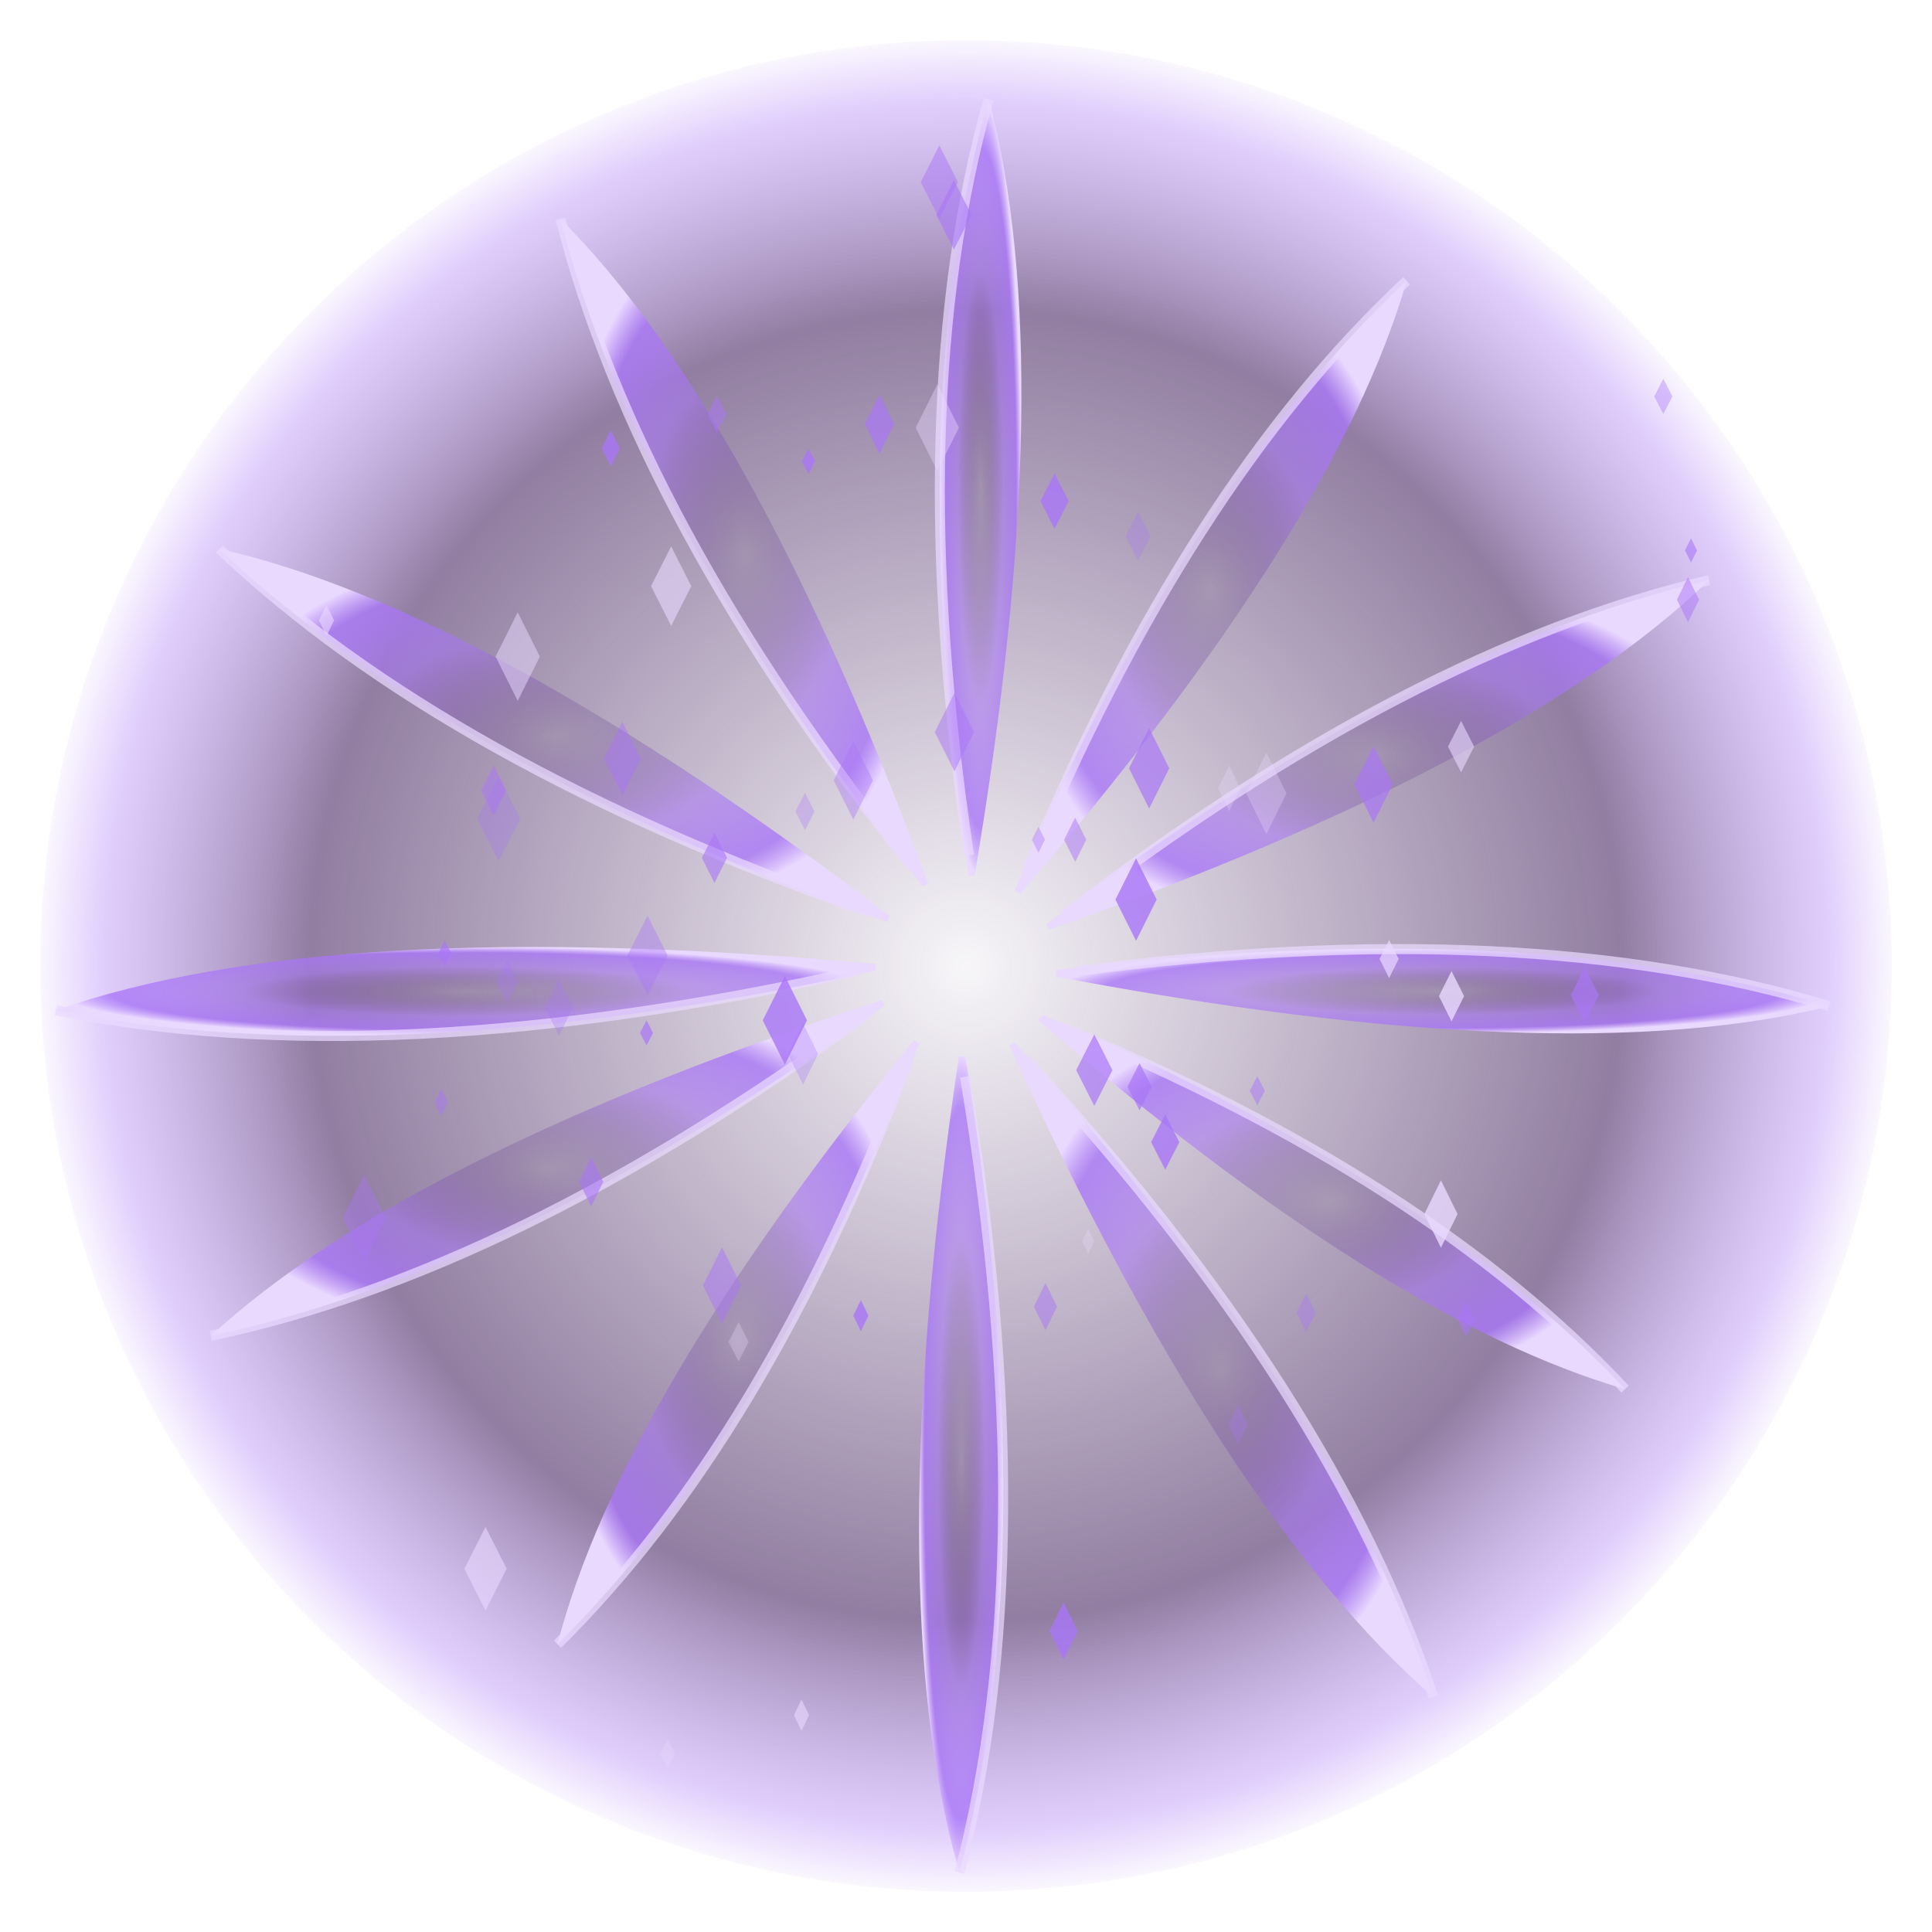
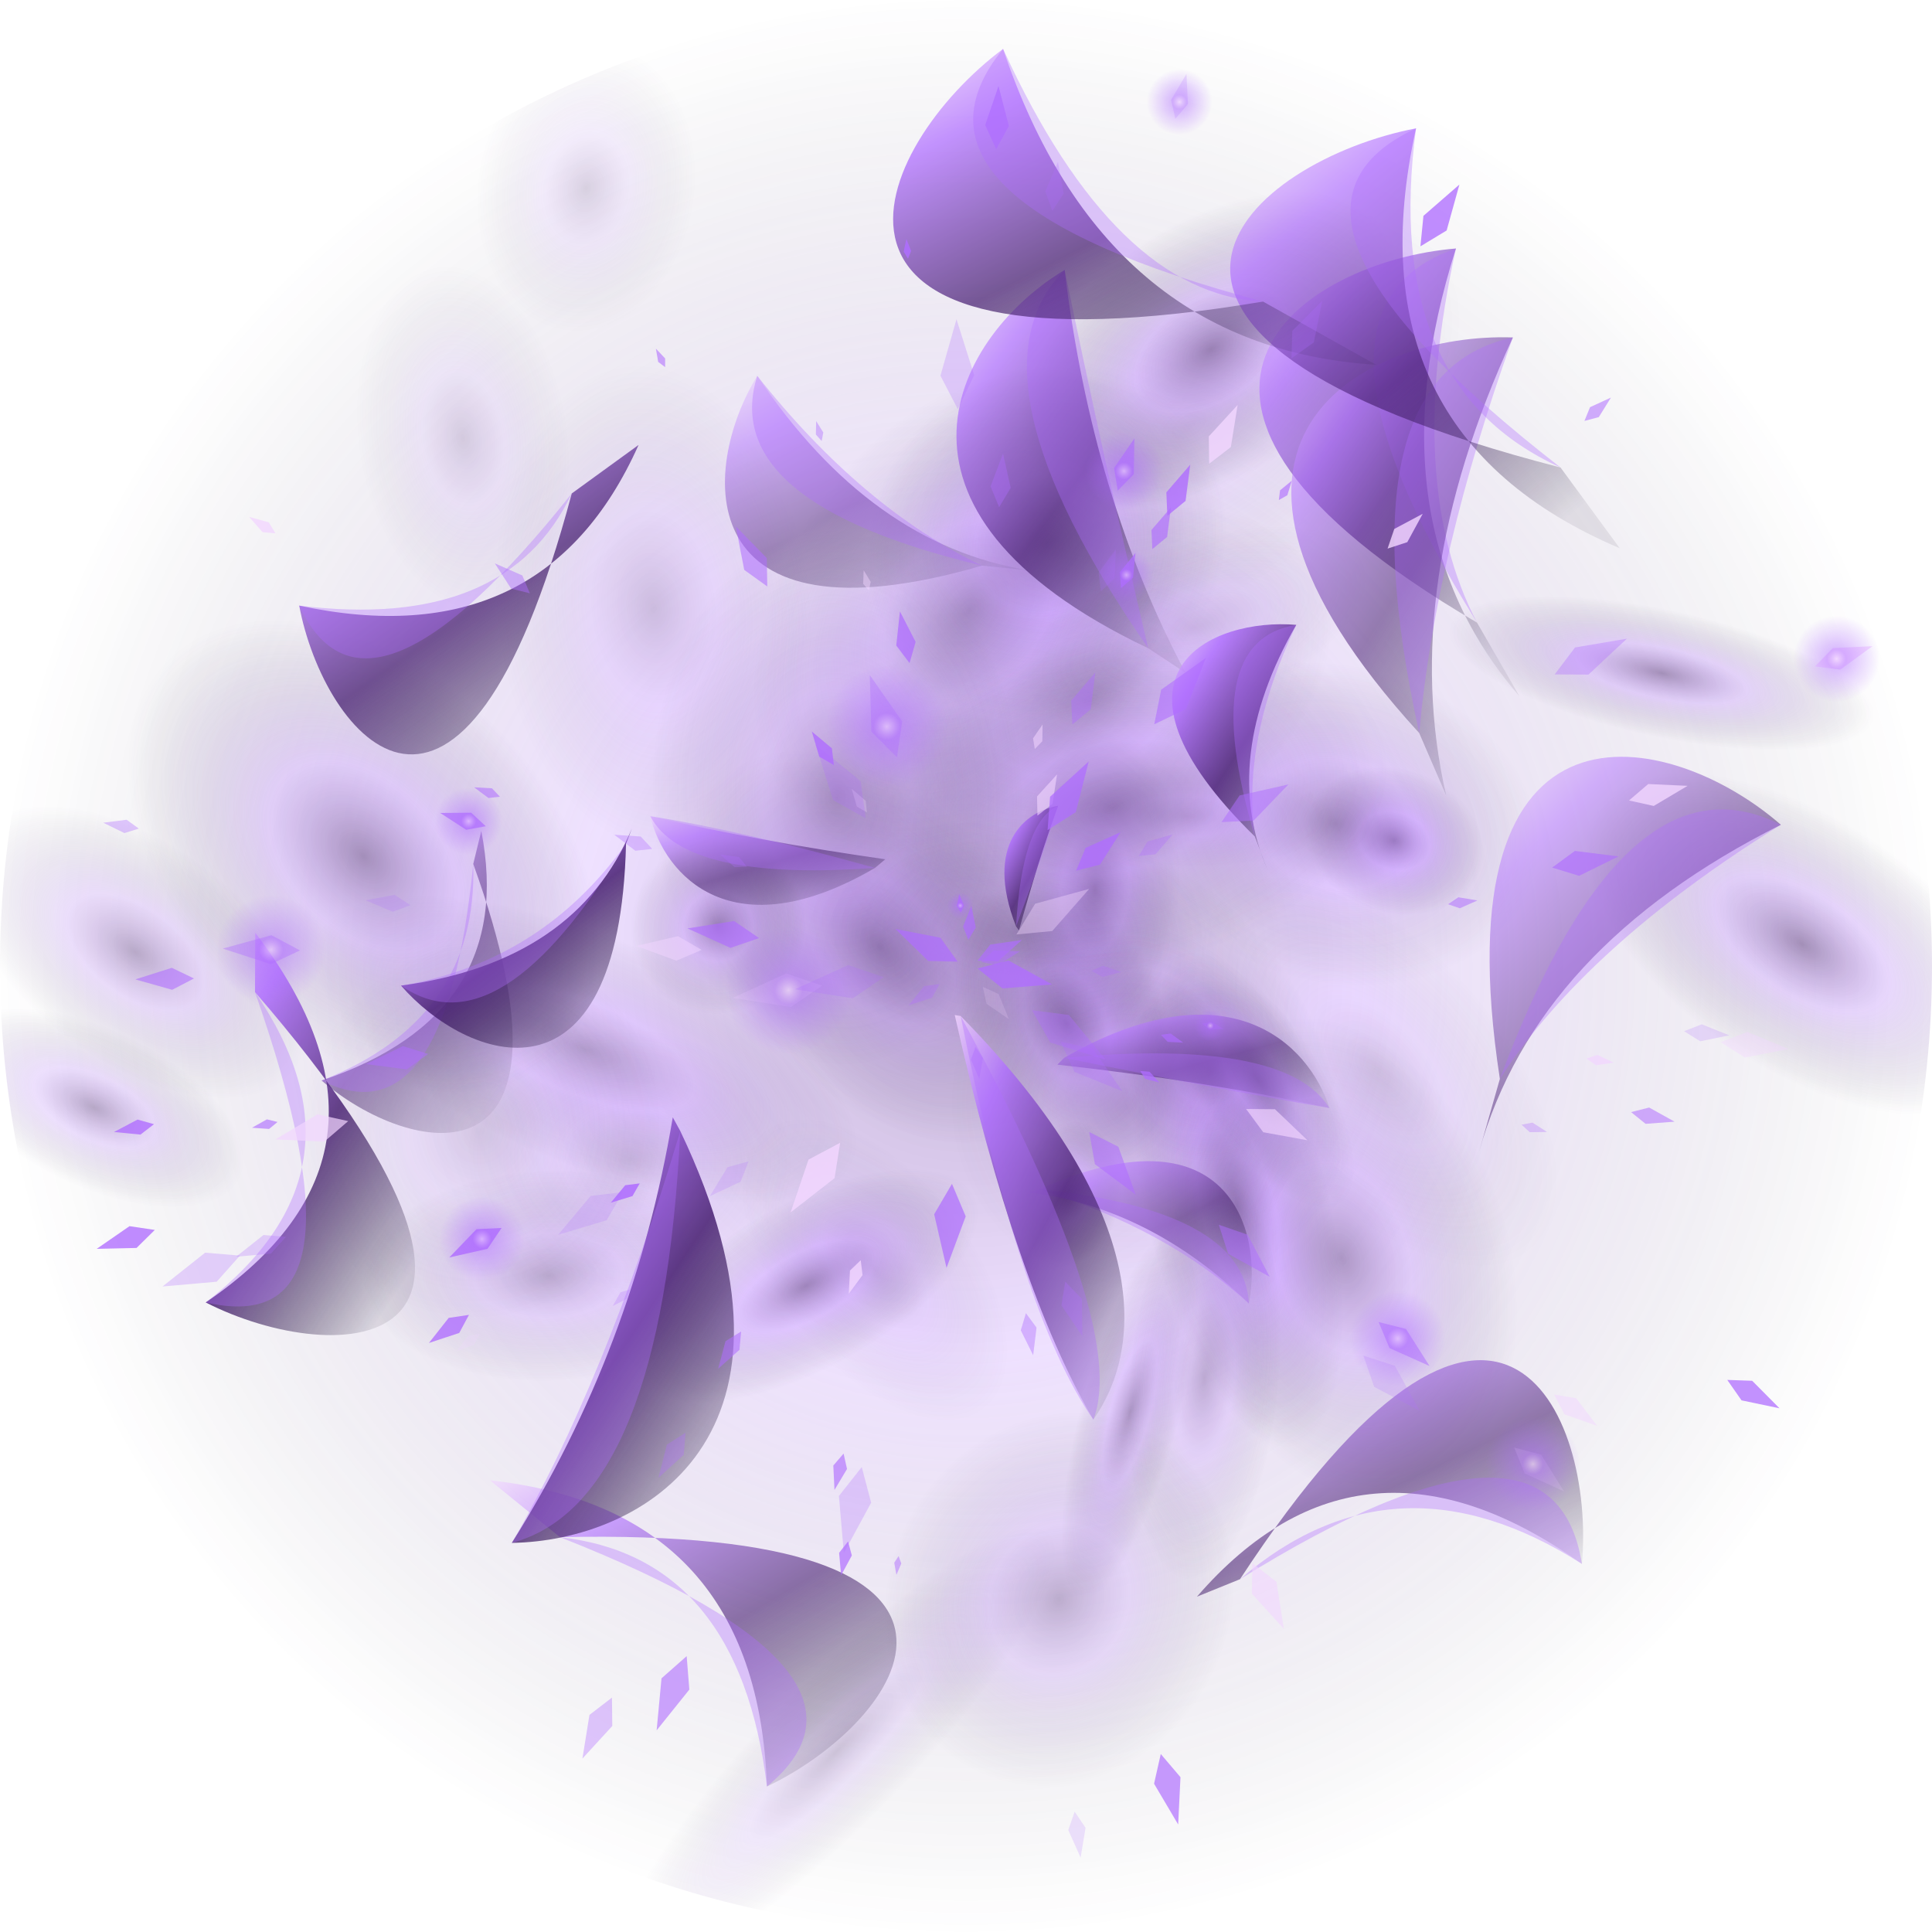
- <svg xmlns="http://www.w3.org/2000/svg" width="768" height="768" viewBox="0 0 384 384">
+ <svg xmlns="http://www.w3.org/2000/svg" width="384" height="384" viewBox="0 0 384 384">
+   <defs>
+     <radialGradient id="mist">
+       <stop stop-color="#492173" stop-opacity=".7" />
+       <stop offset=".4" stop-color="#af6dff" stop-opacity=".38" />
+       <stop offset="1" stop-color="#160e2a" stop-opacity="0" />
+     </radialGradient>
+     <linearGradient id="facet" x1="0" y1="0" x2=".78" y2="1">
+       <stop stop-color="#f2d6ff" />
+       <stop offset=".23" stop-color="#af6dff" />
+       <stop offset=".58" stop-color="#492173" />
+       <stop offset="1" stop-color="#160e2a" stop-opacity=".12" />
+     </linearGradient>
+     <linearGradient id="hot">
+       <stop stop-color="#160e2a" stop-opacity="0" />
+       <stop offset=".35" stop-color="#492173" stop-opacity=".75" />
+       <stop offset=".72" stop-color="#af6dff" />
+       <stop offset="1" stop-color="#f2d6ff" />
+     </linearGradient>
+     <radialGradient id="spark">
+       <stop stop-color="#f2d6ff" stop-opacity=".96" />
+       <stop offset=".22" stop-color="#af6dff" stop-opacity=".75" />
+       <stop offset="1" stop-color="#af6dff" stop-opacity="0" />
+     </radialGradient>
+     <linearGradient id="beam" x1="0" y1="0" x2="0" y2="1">
+       <stop stop-color="#160e2a" stop-opacity="0" />
+       <stop offset=".24" stop-color="#492173" stop-opacity=".72" />
+       <stop offset=".46" stop-color="#af6dff" />
+       <stop offset=".52" stop-color="#f2d6ff" />
+       <stop offset=".67" stop-color="#af6dff" />
+       <stop offset="1" stop-color="#160e2a" stop-opacity="0" />
+     </linearGradient>
+   </defs>
  <defs>
    <clipPath id="bounds">
-       <circle cx="192" cy="192" r="184" />
+       <circle cx="192" cy="192" r="192" />
    </clipPath>
-     <radialGradient id="field">
-       <stop offset="0" stop-color="#42205d" stop-opacity=".04" />
-       <stop offset=".7" stop-color="#42205d" stop-opacity=".58" />
-       <stop offset=".92" stop-color="#a976f7" stop-opacity=".36" />
-       <stop offset="1" stop-color="#a976f7" stop-opacity="0" />
-     </radialGradient>
-     <radialGradient id="material">
-       <stop stop-color="#42205d" stop-opacity=".1" />
-       <stop offset=".55" stop-color="#a976f7" stop-opacity=".55" />
-       <stop offset=".87" stop-color="#a976f7" stop-opacity=".8" />
-       <stop offset="1" stop-color="#ead9ff" />
-     </radialGradient>
  </defs>
  <g clip-path="url(#bounds)">
-     <circle cx="192" cy="192" r="184" fill="url(#field)" />
-     <path d="M210.0 192.8Q303.2 181.6 363.6 200.0Q310.4 213.2 209.9 194.1Z" fill="url(#material)" />
-     <path d="M214.0 193.0Q303.2 181.6 363.6 200.0" stroke="#ead9ff" opacity=".72" stroke-width="2" fill="none" />
-     <path d="M207.1 201.7Q283.9 234.3 323.0 276.1Q275.3 262.3 206.4 202.8Z" fill="url(#material)" />
-     <path d="M210.5 203.9Q283.9 234.3 323.0 276.1" stroke="#ead9ff" opacity=".72" stroke-width="2" fill="none" />
-     <path d="M201.7 207.2Q265.0 277.1 284.9 337.3Q243.3 301.3 200.6 207.8Z" fill="url(#material)" />
-     <path d="M203.9 210.5Q265.0 277.1 284.9 337.3" stroke="#ead9ff" opacity=".72" stroke-width="2" fill="none" />
-     <path d="M191.9 210.0Q207.5 308.1 190.7 372.2Q174.7 317.0 190.6 209.9Z" fill="url(#material)" />
-     <path d="M191.8 214.0Q207.5 308.1 190.7 372.2" stroke="#ead9ff" opacity=".72" stroke-width="2" fill="none" />
-     <path d="M182.7 207.4Q152.0 286.2 110.8 326.8Q123.4 278.2 181.7 206.7Z" fill="url(#material)" />
-     <path d="M180.6 210.8Q152.0 286.2 110.8 326.8" stroke="#ead9ff" opacity=".72" stroke-width="2" fill="none" />
-     <path d="M175.8 199.9Q102.1 252.9 41.9 265.5Q81.2 229.4 175.3 198.8Z" fill="url(#material)" />
-     <path d="M172.2 201.7Q102.1 252.9 41.9 265.5" stroke="#ead9ff" opacity=".72" stroke-width="2" fill="none" />
-     <path d="M174.0 192.9Q76.4 214.0 11.1 200.8Q65.7 181.7 174.0 191.6Z" fill="url(#material)" />
-     <path d="M170.0 193.1Q76.4 214.0 11.1 200.8" stroke="#ead9ff" opacity=".72" stroke-width="2" fill="none" />
-     <path d="M176.3 183.2Q89.0 152.1 43.6 109.1Q96.5 121.0 176.9 182.1Z" fill="url(#material)" />
-     <path d="M172.8 181.3Q89.0 152.1 43.6 109.1" stroke="#ead9ff" opacity=".72" stroke-width="2" fill="none" />
-     <path d="M183.4 176.2Q126.7 103.7 111.4 43.5Q149.5 81.6 184.5 175.6Z" fill="url(#material)" />
-     <path d="M181.5 172.7Q126.7 103.7 111.4 43.5" stroke="#ead9ff" opacity=".72" stroke-width="2" fill="none" />
-     <path d="M192.5 174.0Q179.3 80.7 196.5 19.7Q210.8 72.9 193.7 174.1Z" fill="url(#material)" />
-     <path d="M192.6 170.0Q179.3 80.7 196.5 19.7" stroke="#ead9ff" opacity=".72" stroke-width="2" fill="none" />
-     <path d="M201.7 176.9Q236.0 96.4 279.6 55.8Q265.2 105.4 202.8 177.6Z" fill="url(#material)" />
-     <path d="M203.9 173.5Q236.0 96.4 279.6 55.8" stroke="#ead9ff" opacity=".72" stroke-width="2" fill="none" />
-     <path d="M208.0 183.7Q280.1 129.2 339.7 115.3Q301.5 152.1 208.5 184.8Z" fill="url(#material)" />
-     <path d="M211.5 181.9Q280.1 129.2 339.7 115.3" stroke="#ead9ff" opacity=".72" stroke-width="2" fill="none" />
-     <path d="M276.1 186.8l1.9 3.8 -1.9 3.8 -1.9 -3.8z" fill="#ead9ff" opacity="0.7" />
-     <path d="M209.6 94.1l2.8 5.5 -2.8 5.5 -2.8 -5.5z" fill="#a976f7" opacity="0.8" />
-     <path d="M336.1 107.0l1.2 2.4 -1.2 2.4 -1.2 -2.4z" fill="#a976f7" opacity="0.6" />
-     <path d="M156.0 194.0l4.4 8.8 -4.4 8.8 -4.4 -8.8z" fill="#a976f7" opacity="0.8" />
-     <path d="M186.3 76.4l4.3 8.6 -4.3 8.6 -4.3 -8.6z" fill="#ead9ff" opacity="0.4" />
-     <path d="M330.6 75.3l1.8 3.5 -1.8 3.5 -1.8 -3.5z" fill="#a976f7" opacity="0.4" />
-     <path d="M117.5 230.0l2.4 4.9 -2.4 4.9 -2.4 -4.9z" fill="#a976f7" opacity="0.6" />
-     <path d="M226.5 211.3l2.4 4.7 -2.4 4.7 -2.4 -4.7z" fill="#a976f7" opacity="0.7" />
-     <path d="M132.7 345.7l1.5 2.9 -1.5 2.9 -1.5 -2.9z" fill="#ead9ff" opacity="0.3" />
-     <path d="M143.5 247.9l3.8 7.6 -3.8 7.6 -3.8 -7.6z" fill="#a976f7" opacity="0.5" />
-     <path d="M98.1 152.1l2.5 5.0 -2.5 5.0 -2.5 -5.0z" fill="#a976f7" opacity="0.5" />
-     <path d="M231.6 221.5l2.8 5.5 -2.8 5.5 -2.8 -5.5z" fill="#a976f7" opacity="0.8" />
-     <path d="M288.5 193.0l2.5 5.0 -2.5 5.0 -2.5 -5.0z" fill="#ead9ff" opacity="0.8" />
-     <path d="M87.7 216.4l1.3 2.7 -1.3 2.7 -1.3 -2.7z" fill="#a976f7" opacity="0.5" />
-     <path d="M160.7 89.2l1.3 2.5 -1.3 2.5 -1.3 -2.5z" fill="#a976f7" opacity="0.8" />
-     <path d="M217.5 205.6l3.6 7.1 -3.6 7.1 -3.6 -7.1z" fill="#a976f7" opacity="0.7" />
-     <path d="M244.3 152.2l2.2 4.5 -2.2 4.5 -2.2 -4.5z" fill="#ead9ff" opacity="0.3" />
-     <path d="M315.0 192.2l2.8 5.6 -2.8 5.6 -2.8 -5.6z" fill="#a976f7" opacity="0.7" />
-     <path d="M189.7 137.7l3.9 7.8 -3.9 7.8 -3.9 -7.8z" fill="#a976f7" opacity="0.5" />
-     <path d="M128.5 202.8l1.3 2.5 -1.3 2.5 -1.3 -2.5z" fill="#a976f7" opacity="0.7" />
-     <path d="M96.5 303.5l4.2 8.3 -4.2 8.3 -4.2 -8.3z" fill="#ead9ff" opacity="0.6" />
-     <path d="M228.4 144.7l4.0 8.0 -4.0 8.0 -4.0 -8.0z" fill="#a976f7" opacity="0.7" />
-     <path d="M121.4 85.5l1.8 3.6 -1.8 3.6 -1.8 -3.6z" fill="#a976f7" opacity="0.8" />
-     <path d="M273.0 148.3l3.8 7.6 -3.8 7.6 -3.8 -7.6z" fill="#a976f7" opacity="0.7" />
-     <path d="M102.9 121.7l4.4 8.8 -4.4 8.8 -4.4 -8.8z" fill="#ead9ff" opacity="0.5" />
-     <path d="M99.1 154.2l4.3 8.5 -4.3 8.5 -4.3 -8.5z" fill="#a976f7" opacity="0.3" />
-     <path d="M249.9 213.9l1.5 2.9 -1.5 2.9 -1.5 -2.9z" fill="#a976f7" opacity="0.5" />
-     <path d="M246.1 279.2l1.9 3.9 -1.9 3.9 -1.9 -3.9z" fill="#a976f7" opacity="0.3" />
-     <path d="M159.3 337.8l1.5 3.1 -1.5 3.1 -1.5 -3.1z" fill="#ead9ff" opacity="0.6" />
-     <path d="M189.6 35.8l3.5 6.9 -3.5 6.9 -3.5 -6.9z" fill="#a976f7" opacity="0.6" />
-     <path d="M226.2 101.7l2.5 4.9 -2.5 4.9 -2.5 -4.9z" fill="#a976f7" opacity="0.3" />
-     <path d="M171.1 258.4l1.5 3.1 -1.5 3.1 -1.5 -3.1z" fill="#a976f7" opacity="0.8" />
-     <path d="M286.4 234.6l3.3 6.7 -3.3 6.7 -3.3 -6.7z" fill="#ead9ff" opacity="0.8" />
-     <path d="M335.5 114.7l2.2 4.5 -2.2 4.5 -2.2 -4.5z" fill="#a976f7" opacity="0.5" />
-     <path d="M128.7 182.0l4.0 7.9 -4.0 7.9 -4.0 -7.9z" fill="#a976f7" opacity="0.4" />
-     <path d="M88.4 186.9l1.3 2.6 -1.3 2.6 -1.3 -2.6z" fill="#a976f7" opacity="0.7" />
-     <path d="M216.3 244.2l1.2 2.5 -1.2 2.5 -1.2 -2.5z" fill="#ead9ff" opacity="0.3" />
-     <path d="M213.7 162.5l2.2 4.4 -2.2 4.4 -2.2 -4.4z" fill="#a976f7" opacity="0.5" />
-     <path d="M291.4 258.7l1.7 3.5 -1.7 3.5 -1.7 -3.5z" fill="#a976f7" opacity="0.6" />
-     <path d="M142.0 165.5l2.5 5.0 -2.5 5.0 -2.5 -5.0z" fill="#a976f7" opacity="0.6" />
-     <path d="M290.4 143.3l2.6 5.1 -2.6 5.1 -2.6 -5.1z" fill="#ead9ff" opacity="0.6" />
-     <path d="M211.4 318.5l2.8 5.7 -2.8 5.7 -2.8 -5.7z" fill="#a976f7" opacity="0.8" />
-     <path d="M72.4 233.5l4.3 8.6 -4.3 8.6 -4.3 -8.6z" fill="#a976f7" opacity="0.4" />
-     <path d="M159.6 203.4l3.0 6.1 -3.0 6.1 -3.0 -6.1z" fill="#a976f7" opacity="0.3" />
-     <path d="M146.8 262.8l2.0 3.9 -2.0 3.9 -2.0 -3.9z" fill="#ead9ff" opacity="0.3" />
-     <path d="M259.6 257.1l1.9 3.8 -1.9 3.8 -1.9 -3.8z" fill="#a976f7" opacity="0.4" />
-     <path d="M206.4 164.3l1.3 2.6 -1.3 2.6 -1.3 -2.6z" fill="#a976f7" opacity="0.4" />
-     <path d="M186.7 28.9l3.7 7.3 -3.7 7.3 -3.7 -7.3z" fill="#a976f7" opacity="0.5" />
-     <path d="M133.4 108.6l4.0 7.9 -4.0 7.9 -4.0 -7.9z" fill="#ead9ff" opacity="0.6" />
-     <path d="M142.5 78.6l1.9 3.7 -1.9 3.7 -1.9 -3.7z" fill="#a976f7" opacity="0.5" />
-     <path d="M160.0 157.6l1.9 3.7 -1.9 3.7 -1.9 -3.7z" fill="#a976f7" opacity="0.3" />
-     <path d="M100.8 190.9l2.2 4.3 -2.2 4.3 -2.2 -4.3z" fill="#a976f7" opacity="0.3" />
-     <path d="M251.7 149.6l4.0 8.1 -4.0 8.1 -4.0 -8.1z" fill="#ead9ff" opacity="0.3" />
-     <path d="M123.7 143.5l3.7 7.3 -3.7 7.3 -3.7 -7.3z" fill="#a976f7" opacity="0.5" />
-     <path d="M174.8 78.4l2.9 5.9 -2.9 5.9 -2.9 -5.9z" fill="#a976f7" opacity="0.7" />
-     <path d="M111.1 194.5l2.8 5.7 -2.8 5.7 -2.8 -5.7z" fill="#a976f7" opacity="0.3" />
-     <path d="M64.9 120.2l1.5 3.1 -1.5 3.1 -1.5 -3.1z" fill="#ead9ff" opacity="0.6" />
-     <path d="M169.6 147.3l3.9 7.8 -3.9 7.8 -3.9 -7.8z" fill="#a976f7" opacity="0.4" />
-     <path d="M207.8 255.0l2.3 4.7 -2.3 4.7 -2.3 -4.7z" fill="#a976f7" opacity="0.5" />
-     <path d="M225.8 170.6l4.1 8.2 -4.1 8.2 -4.1 -8.2z" fill="#a976f7" opacity="0.8" />
+     <circle cx="192" cy="192" r="192" fill="url(#mist)" opacity=".55" />
+     <ellipse cx="236.38" cy="84.53" rx="60.26" ry="33.49" transform="rotate(327.44 236.38 84.53)" fill="url(#mist)" opacity="0.25" />
+     <ellipse cx="233.1" cy="208.98" rx="45.05" ry="27.55" transform="rotate(57.44 233.1 208.98)" fill="url(#mist)" opacity="0.48" />
+     <ellipse cx="330.26" cy="133.8" rx="43.29" ry="12.65" transform="rotate(372.17 330.26 133.8)" fill="url(#mist)" opacity="0.66" />
+     <ellipse cx="277.1" cy="167.12" rx="18.13" ry="14.32" transform="rotate(378.7 277.1 167.12)" fill="url(#mist)" opacity="0.68" />
+     <ellipse cx="265.48" cy="163.78" rx="40.81" ry="31.6" transform="rotate(373.99 265.48 163.78)" fill="url(#mist)" opacity="0.54" />
+     <ellipse cx="174.82" cy="188.18" rx="45.71" ry="28.62" transform="rotate(227.54 174.82 188.18)" fill="url(#mist)" opacity="0.56" />
+     <ellipse cx="216.85" cy="139.05" rx="52.21" ry="32.91" transform="rotate(330.14 216.85 139.05)" fill="url(#mist)" opacity="0.43" />
+     <ellipse cx="18.71" cy="220.13" rx="32.12" ry="15.6" transform="rotate(205.78 18.71 220.13)" fill="url(#mist)" opacity="0.54" />
+     <ellipse cx="208" cy="107.86" rx="37.13" ry="34.13" transform="rotate(315.77 208 107.86)" fill="url(#mist)" opacity="0.66" />
+     <ellipse cx="202.6" cy="185.36" rx="37.6" ry="22.61" transform="rotate(362.95 202.6 185.36)" fill="url(#mist)" opacity="0.26" />
+     <ellipse cx="358.17" cy="187.65" rx="48.85" ry="24.99" transform="rotate(393.5 358.17 187.65)" fill="url(#mist)" opacity="0.68" />
+     <ellipse cx="166.35" cy="348.03" rx="60.68" ry="14.25" transform="rotate(134.34 166.35 348.03)" fill="url(#mist)" opacity="0.33" />
+     <ellipse cx="125.14" cy="230.46" rx="32.36" ry="25.95" transform="rotate(185.09 125.14 230.46)" fill="url(#mist)" opacity="0.27" />
+     <ellipse cx="245.96" cy="239.84" rx="49.08" ry="18.23" transform="rotate(76.56 245.96 239.84)" fill="url(#mist)" opacity="0.66" />
+     <ellipse cx="211.98" cy="203.47" rx="30.63" ry="19.74" transform="rotate(64.86 211.98 203.47)" fill="url(#mist)" opacity="0.61" />
+     <ellipse cx="109.05" cy="253.56" rx="36.94" ry="21.03" transform="rotate(178.42 109.05 253.56)" fill="url(#mist)" opacity="0.43" />
+     <ellipse cx="223.74" cy="220.06" rx="36.84" ry="34.92" transform="rotate(76.49 223.74 220.06)" fill="url(#mist)" opacity="0.22" />
+     <ellipse cx="116.26" cy="208.51" rx="58.31" ry="22.79" transform="rotate(202.7 116.26 208.51)" fill="url(#mist)" opacity="0.48" />
+     <ellipse cx="274.05" cy="212.99" rx="46.99" ry="24.58" transform="rotate(49.35 274.05 212.99)" fill="url(#mist)" opacity="0.23" />
+     <ellipse cx="217.65" cy="176.8" rx="16.67" ry="31.11" transform="rotate(364.34 217.65 176.8)" fill="url(#mist)" opacity="0.54" />
+     <ellipse cx="235.99" cy="162.24" rx="29.24" ry="10.09" transform="rotate(360.92 235.99 162.24)" fill="url(#mist)" opacity="0.22" />
+     <ellipse cx="129.88" cy="120.83" rx="48.62" ry="31.26" transform="rotate(263.89 129.88 120.83)" fill="url(#mist)" opacity="0.29" />
+     <ellipse cx="237.81" cy="124.65" rx="35.95" ry="16.86" transform="rotate(339.22 237.81 124.65)" fill="url(#mist)" opacity="0.23" />
+     <ellipse cx="192.57" cy="121.44" rx="52.95" ry="36.81" transform="rotate(305.46 192.57 121.44)" fill="url(#mist)" opacity="0.47" />
+     <ellipse cx="221.27" cy="160.43" rx="55.29" ry="32.46" transform="rotate(347.83 221.27 160.43)" fill="url(#mist)" opacity="0.53" />
+     <ellipse cx="166.43" cy="158.54" rx="53.69" ry="37" transform="rotate(267.61 166.43 158.54)" fill="url(#mist)" opacity="0.42" />
+     <ellipse cx="240.72" cy="69.39" rx="42.02" ry="25.2" transform="rotate(326.67 240.72 69.39)" fill="url(#mist)" opacity="0.7" />
+     <ellipse cx="95.43" cy="224.72" rx="36.1" ry="37.76" transform="rotate(196.29 95.43 224.72)" fill="url(#mist)" opacity="0.23" />
+     <ellipse cx="240.7" cy="212.89" rx="17.75" ry="18.6" transform="rotate(58.22 240.7 212.89)" fill="url(#mist)" opacity="0.3" />
+     <ellipse cx="142.7" cy="184.12" rx="17.23" ry="17.53" transform="rotate(224.09 142.7 184.12)" fill="url(#mist)" opacity="0.62" />
+     <ellipse cx="266.7" cy="250.14" rx="49.13" ry="33.1" transform="rotate(72.9 266.7 250.14)" fill="url(#mist)" opacity="0.56" />
+     <ellipse cx="92.01" cy="87.06" rx="34.5" ry="20.83" transform="rotate(261.38 92.01 87.06)" fill="url(#mist)" opacity="0.25" />
+     <ellipse cx="173.87" cy="252.34" rx="18.99" ry="35.32" transform="rotate(141.72 173.87 252.34)" fill="url(#mist)" opacity="0.26" />
+     <ellipse cx="72.28" cy="170.21" rx="55.35" ry="36.76" transform="rotate(225.31 72.28 170.21)" fill="url(#mist)" opacity="0.64" />
+     <ellipse cx="160.18" cy="255.59" rx="37.75" ry="16.57" transform="rotate(151.58 160.18 255.59)" fill="url(#mist)" opacity="0.64" />
+     <ellipse cx="224.58" cy="280.85" rx="38" ry="9.77" transform="rotate(104.86 224.58 280.85)" fill="url(#mist)" opacity="0.57" />
+     <ellipse cx="212.16" cy="237.38" rx="14.51" ry="10.62" transform="rotate(101.05 212.16 237.38)" fill="url(#mist)" opacity="0.63" />
+     <ellipse cx="250.02" cy="214.63" rx="29.48" ry="11.93" transform="rotate(56.31 250.02 214.63)" fill="url(#mist)" opacity="0.52" />
+     <ellipse cx="239.38" cy="273.86" rx="40.53" ry="14.86" transform="rotate(94.94 239.38 273.86)" fill="url(#mist)" opacity="0.42" />
+     <ellipse cx="26.9" cy="189.25" rx="39.19" ry="21.74" transform="rotate(215.95 26.9 189.25)" fill="url(#mist)" opacity="0.51" />
+     <ellipse cx="210.5" cy="317.89" rx="38.11" ry="34.11" transform="rotate(116.64 210.5 317.89)" fill="url(#mist)" opacity="0.43" />
+     <ellipse cx="116.51" cy="37.39" rx="28.8" ry="21.64" transform="rotate(278.97 116.51 37.39)" fill="url(#mist)" opacity="0.26" />
+     <path d="M173.92 172.5 C145.55 189.07 132.11 174.06 129.24 162.22 Q150.96 167.23 175.95 170.79Z" fill="url(#facet)" opacity="0.56" />
+     <path d="M173.92 172.5 Q136.1 175.25 129.24 162.22 Q147.39 165.08 173.92 172.5Z" fill="#af6dff" opacity=".35" />
+     <path d="M211.5 210.26 C243.96 191.61 260.11 207.27 264.23 220.23 Q240.34 214.96 210.16 211.6Z" fill="url(#facet)" opacity="0.53" />
+     <path d="M211.5 210.26 Q255.57 206.25 264.23 220.23 Q244.54 216.95 211.5 210.26Z" fill="#af6dff" opacity=".35" />
+     <path d="M201.95 184.14 C195.48 167.64 203.95 161.18 210.31 160.16 Q206.32 171.09 202.53 184.94Z" fill="url(#facet)" opacity="0.79" />
+     <path d="M201.95 184.14 Q203.16 163.23 210.31 160.16 Q207.57 169.27 201.95 184.14Z" fill="#af6dff" opacity=".35" />
+     <path d="M293.57 123.75 C217.15 79.07 259.2 51.86 289.38 49.39 Q272.11 103.79 302 138.39Z" fill="url(#facet)" opacity="0.66" />
+     <path d="M293.57 123.75 Q254.72 61.2 289.38 49.39 Q279.08 96.12 293.57 123.75Z" fill="#af6dff" opacity=".35" />
+     <path d="M282.08 145.7 C228.59 87.25 271.68 66.05 300.7 67.07 Q277.83 116.57 287.45 158.13Z" fill="url(#facet)" opacity="0.54" />
+     <path d="M282.08 145.7 Q266.37 74.44 300.7 67.07 Q285.3 110.01 282.08 145.7Z" fill="#af6dff" opacity=".35" />
+     <path d="M94.06 171.72 C117.96 237.99 81.16 229.7 63.92 214.76 Q102.77 201.69 95.66 165.15Z" fill="url(#facet)" opacity="0.52" />
+     <path d="M94.06 171.72 Q88.55 227.18 63.92 214.76 Q95.01 202.53 94.06 171.72Z" fill="#af6dff" opacity=".35" />
+     <path d="M124.43 167.69 C123.1 222.33 92.64 210.77 79.71 195.9 Q114.48 191.19 125.6 164.67Z" fill="url(#facet)" opacity="0.86" />
+     <path d="M124.43 167.69 Q99.26 209.52 79.71 195.9 Q107.74 191.12 124.43 167.69Z" fill="#af6dff" opacity=".35" />
+     <path d="M111.3 305.53 C207.91 303.3 179.03 342.47 152.44 355.08 Q150.47 300.09 97.38 294.22Z" fill="url(#facet)" opacity="0.61" />
+     <path d="M111.3 305.53 Q179.89 332.44 152.44 355.08 Q146.86 309.49 111.3 305.53Z" fill="#af6dff" opacity=".35" />
+     <path d="M228.22 128.85 C169.81 101.05 190.58 66.25 211.6 53.65 Q217.07 98.9 235.65 133.74Z" fill="url(#facet)" opacity="0.69" />
+     <path d="M228.22 128.85 Q190.68 74.63 211.6 53.65 Q219.25 90.8 228.22 128.85Z" fill="#af6dff" opacity=".35" />
+     <path d="M195.18 112.43 C137.03 129.33 139.1 93.3 150.51 74.7 Q172.99 108.28 204.43 113.34Z" fill="url(#facet)" opacity="0.47" />
+     <path d="M195.18 112.43 Q142.63 99.88 150.51 74.7 Q171.34 101 195.18 112.43Z" fill="#af6dff" opacity=".35" />
+     <path d="M113.64 98.08 C91.74 180.37 64.34 146.34 59.47 120.37 Q107.99 130.78 126.92 88.44Z" fill="url(#facet)" opacity="0.75" />
+     <path d="M113.64 98.08 Q72.85 149.38 59.47 120.37 Q100.69 125.46 113.64 98.08Z" fill="#af6dff" opacity=".35" />
+     <path d="M246.46 313.88 C297.7 235.52 317.1 281.04 314.42 310.84 Q270.6 279.64 237.9 317.35Z" fill="url(#facet)" opacity="0.58" />
+     <path d="M246.46 313.88 Q308.76 275.11 314.42 310.84 Q277.43 287.26 246.46 313.88Z" fill="#af6dff" opacity=".35" />
+     <path d="M135.21 224.8 C164.33 285.77 127.32 306.3 101.73 306.66 Q126.02 268.06 133.72 222.07Z" fill="url(#facet)" opacity="0.86" />
+     <path d="M135.21 224.8 Q131.63 298.68 101.73 306.66 Q120.29 274.68 135.21 224.8Z" fill="#af6dff" opacity=".35" />
+     <path d="M310.17 92.92 C206.28 66.18 248.89 31.7 281.45 25.51 Q268 86.03 321.94 108.97Z" fill="url(#facet)" opacity="0.67" />
+     <path d="M310.17 92.92 Q245.1 42.38 281.45 25.51 Q274.61 76.81 310.17 92.92Z" fill="#af6dff" opacity=".35" />
+     <path d="M50.68 197.18 C114.6 271.16 66.68 272.09 40.89 258.87 Q84.25 229.3 50.74 185.4Z" fill="url(#facet)" opacity="0.84" />
+     <path d="M50.68 197.18 Q75.04 266.75 40.89 258.87 Q74.88 232.55 50.68 197.18Z" fill="#af6dff" opacity=".35" />
+     <path d="M206.59 236.38 C243.66 219.77 251.16 244.02 248.23 259.08 Q228.61 240.04 204.51 237Z" fill="url(#facet)" opacity="0.54" />
+     <path d="M206.59 236.38 Q247.22 240.55 248.23 259.08 Q231.79 244.21 206.59 236.38Z" fill="#af6dff" opacity=".35" />
+     <path d="M190.94 201.94 C230.15 241.8 226.8 268.75 217.31 282.15 Q201.9 255.84 189.76 201.74Z" fill="url(#facet)" opacity="0.8" />
+     <path d="M190.94 201.94 Q224.48 263.63 217.31 282.15 Q202.77 261.39 190.94 201.94Z" fill="#af6dff" opacity=".35" />
+     <path d="M298.11 214.44 C285.8 134.28 332.26 144.96 353.96 163.93 Q305.36 188.3 293.98 228.92Z" fill="url(#facet)" opacity="0.49" />
+     <path d="M298.11 214.44 Q322.91 148.09 353.96 163.93 Q315.22 187.98 298.11 214.44Z" fill="#af6dff" opacity=".35" />
+     <path d="M251.04 59.94 C151.29 76.75 173.72 28.83 199.37 9.72 Q219.33 69.12 273.54 72.51Z" fill="url(#facet)" opacity="0.73" />
+     <path d="M251.04 59.94 Q174.94 39.71 199.37 9.72 Q221.71 58.44 251.04 59.94Z" fill="#af6dff" opacity=".35" />
+     <path d="M249.4 166.26 C216 133.5 241.16 122.74 257.64 124.2 Q242.39 150.76 251.98 173.06Z" fill="url(#facet)" opacity="0.81" />
+     <path d="M249.4 166.26 Q237.88 127.36 257.64 124.2 Q246.77 147.17 249.4 166.26Z" fill="#af6dff" opacity=".35" />
+     <path d="M145.62 198.34 L156.28 193.49 163.4 195.91 157.19 200.15Z" fill="#f2d6ff" opacity="0.24" />
+     <circle cx="156.73" cy="196.82" r="12.75" fill="url(#spark)" opacity=".6" />
+     <path d="M290.07 36.68 L287.53 45.81 282.32 48.96 282.92 42.9Z" fill="#af6dff" opacity="0.77" />
+     <path d="M210.28 32.18 L211.41 38.47 209.17 41.91 207.76 38.06Z" fill="#af6dff" opacity="0.24" />
+     <path d="M162.22 83.69 L163.64 85.96 163.31 87.65 162.16 86.37Z" fill="#af6dff" opacity="0.43" />
+     <path d="M343.71 205.78 L337.94 206.96 334.72 204.96 338.24 203.59Z" fill="#af6dff" opacity="0.21" />
+     <path d="M49.52 102.74 L53.42 103.81 54.77 106.02 52.18 105.77Z" fill="#f2d6ff" opacity="0.77" />
+     <path d="M180.15 47.49 L181.09 49.88 180.47 51.42 179.61 50.01Z" fill="#af6dff" opacity="0.85" />
+     <path d="M233.08 165.85 L229.67 169.79 226.34 170.13 228.07 167.26Z" fill="#af6dff" opacity="0.32" />
+     <path d="M234.17 362.63 L229.38 354.53 230.71 348.62 234.63 353.23Z" fill="#af6dff" opacity="0.68" />
+     <path d="M225.68 109.91 L225.2 114.81 222.82 116.89 222.58 113.74Z" fill="#af6dff" opacity="0.75" />
+     <circle cx="223.89" cy="114.28" r="5.36" fill="url(#spark)" opacity=".6" />
+     <path d="M169.28 156.78 L172.06 159.16 172.32 161.49 170.3 160.3Z" fill="#f2d6ff" opacity="0.28" />
+     <path d="M252.36 253.77 L244.1 249.2 242.25 243.43 247.98 245.41Z" fill="#af6dff" opacity="0.51" />
+     <path d="M26.9 194.66 L34.15 192.36 38.55 194.48 34.22 196.73Z" fill="#af6dff" opacity="0.59" />
+     <path d="M110.94 245.42 L117.4 237.7 123.82 236.94 120.58 242.53Z" fill="#af6dff" opacity="0.2" />
+     <path d="M161.35 145.39 L165.35 148.74 165.74 152.07 162.84 150.39Z" fill="#af6dff" opacity="0.81" />
+     <path d="M320.78 211.21 L317.2 211.73 315.3 210.39 317.51 209.67Z" fill="#f2d6ff" opacity="0.75" />
+     <path d="M202.77 189.06 L198.3 191.85 194.99 191.19 197.51 188.93Z" fill="#af6dff" opacity="0.53" />
+     <path d="M115.76 349.53 L117.16 340.85 121.63 337.41 121.7 343.05Z" fill="#af6dff" opacity="0.37" />
+     <path d="M87.49 161.58 L93.65 161.53 96.55 164.22 92.66 164.93Z" fill="#af6dff" opacity="0.71" />
+     <circle cx="93.15" cy="163.23" r="6.7" fill="url(#spark)" opacity=".6" />
+     <path d="M256.76 95.54 L255.87 98.43 254.18 99.39 254.42 97.46Z" fill="#af6dff" opacity="0.64" />
+     <path d="M90.74 268.58 L92.96 265.53 95.35 265.09 94.27 267.26Z" fill="#f2d6ff" opacity="0.21" />
+     <path d="M98.35 111.97 L103.82 114.38 105.31 117.92 101.59 117Z" fill="#af6dff" opacity="0.46" />
+     <path d="M320.19 79.02 L317.77 82.91 314.92 83.66 316.03 80.93Z" fill="#af6dff" opacity="0.55" />
+     <path d="M72.76 211.5 L80.09 207.92 85.1 209.48 80.85 212.55Z" fill="#af6dff" opacity="0.53" />
+     <path d="M85.25 266.93 L89.18 261.94 93.21 261.34 91.28 264.93Z" fill="#af6dff" opacity="0.77" />
+     <path d="M126.48 188.01 L134.74 186.07 139.46 188.8 134.44 190.94Z" fill="#f2d6ff" opacity="0.5" />
+     <path d="M235.17 207.23 L232.1 207.08 230.73 205.67 232.68 205.42Z" fill="#af6dff" opacity="0.68" />
+     <path d="M44.28 188.54 L53.94 185.88 59.63 188.9 53.81 191.64Z" fill="#af6dff" opacity="0.39" />
+     <circle cx="53.87" cy="188.76" r="10.91" fill="url(#spark)" opacity=".6" />
+     <path d="M121.39 239.05 L124.27 235.57 127.15 235.21 125.71 237.73Z" fill="#af6dff" opacity="0.86" />
+     <path d="M158 196.62 L168.59 191.81 175.66 194.22 169.49 198.43Z" fill="#af6dff" opacity="0.24" />
+     <path d="M168.7 257.14 L168.94 252.53 171.08 250.48 171.44 253.43Z" fill="#f2d6ff" opacity="0.83" />
+     <path d="M165.86 296.14 L165.63 291.28 167.67 288.91 168.35 291.97Z" fill="#af6dff" opacity="0.64" />
+     <path d="M190.11 63.45 L193.63 74.57 190.37 81.32 186.92 74.67Z" fill="#af6dff" opacity="0.26" />
+     <path d="M167.18 313.11 L166.78 308.64 168.56 306.37 169.31 309.16Z" fill="#af6dff" opacity="0.7" />
+     <path d="M262.81 59.79 L261.13 68.06 256.7 71.2 256.85 65.77Z" fill="#af6dff" opacity="0.25" />
+     <path d="M355.51 208.5 L346.8 210.19 341.98 207.14 347.31 205.11Z" fill="#f2d6ff" opacity="0.4" />
+     <path d="M190.65 177.69 L191.56 179.94 191 181.39 190.18 180.07Z" fill="#af6dff" opacity="0.81" />
+     <circle cx="190.87" cy="180" r="2.64" fill="url(#spark)" opacity=".6" />
+     <path d="M307.49 224.99 L304.05 225.03 302.42 223.54 304.59 223.13Z" fill="#af6dff" opacity="0.32" />
+     <path d="M232.73 100.86 L231.97 106.73 229.03 109.14 228.86 105.34Z" fill="#af6dff" opacity="0.65" />
+     <path d="M199.36 90.14 L200.88 96.96 198.59 100.82 196.88 96.67Z" fill="#af6dff" opacity="0.37" />
+     <path d="M171.66 113.34 L173.06 115.65 172.7 117.35 171.56 116.04Z" fill="#f2d6ff" opacity="0.46" />
+     <path d="M130.51 343.92 L131.48 333.58 136.48 329.17 137.01 335.82Z" fill="#af6dff" opacity="0.6" />
+     <path d="M20.52 163.52 L25.17 162.93 27.6 164.69 24.73 165.58Z" fill="#af6dff" opacity="0.36" />
+     <path d="M122.09 165.91 L127.34 166.26 129.64 168.73 126.28 169.09Z" fill="#af6dff" opacity="0.34" />
+     <path d="M223.07 216.89 L213.56 213.05 210.81 207.06 217.25 208.45Z" fill="#af6dff" opacity="0.28" />
+     <path d="M310.87 296.43 L303.04 292.85 300.96 287.72 306.31 289.13Z" fill="#f2d6ff" opacity="0.18" />
+     <circle cx="304.68" cy="290.99" r="9.37" fill="url(#spark)" opacity=".6" />
+     <path d="M142.74 272.06 L144.2 266.57 147.3 264.65 146.98 268.28Z" fill="#af6dff" opacity="0.56" />
+     <path d="M19.22 248.22 L25.74 243.71 30.77 244.46 27.14 248.04Z" fill="#af6dff" opacity="0.78" />
+     <path d="M136.65 184.53 L145.9 183.06 150.88 186.45 145.18 188.4Z" fill="#af6dff" opacity="0.65" />
+     <path d="M332.83 222.94 L327.07 223.37 324.19 221.04 327.78 220.13Z" fill="#af6dff" opacity="0.54" />
+     <path d="M245.99 80.49 L244.64 88.86 240.33 92.18 240.26 86.74Z" fill="#f2d6ff" opacity="0.83" />
+     <path d="M143.1 169.83 L146.9 170.35 148.45 172.26 145.99 172.35Z" fill="#af6dff" opacity="0.29" />
+     <path d="M193.06 180.04 L193.95 184.37 192.46 186.79 191.42 184.15Z" fill="#af6dff" opacity="0.71" />
+     <path d="M188.13 252 L185.67 241.35 189.21 235.29 191.94 241.76Z" fill="#af6dff" opacity="0.71" />
+     <path d="M225.47 87.13 L225.35 94.25 222.15 97.53 221.44 93.01Z" fill="#af6dff" opacity="0.65" />
+     <circle cx="223.39" cy="93.63" r="7.76" fill="url(#spark)" opacity=".6" />
+     <path d="M255.17 323.73 L248.82 316.76 248.92 310.69 253.71 314.41Z" fill="#f2d6ff" opacity="0.61" />
+     <path d="M203.12 186.82 L198.37 191.05 194.28 190.94 196.82 187.74Z" fill="#af6dff" opacity="0.68" />
+     <path d="M162.09 147.96 L171.08 155.27 172.07 162.66 165.57 159.02Z" fill="#af6dff" opacity="0.25" />
+     <path d="M180.59 199.81 L183.66 196 186.77 195.58 185.24 198.32Z" fill="#af6dff" opacity="0.34" />
+     <path d="M198.46 17.11 L200.52 25.04 198 29.65 195.82 24.86Z" fill="#af6dff" opacity="0.7" />
+     <path d="M54.73 226.47 L63.1 221.48 69.21 222.83 64.46 226.91Z" fill="#f2d6ff" opacity="0.7" />
+     <path d="M236.57 92.35 L235.64 99.56 232.02 102.53 231.82 97.86Z" fill="#af6dff" opacity="0.8" />
+     <path d="M225.72 237.43 L217.62 231.39 216.49 224.99 222.28 227.93Z" fill="#af6dff" opacity="0.57" />
+     <path d="M243.23 204.52 L240.37 204.67 238.96 203.48 240.76 203.07Z" fill="#af6dff" opacity="0.35" />
+     <circle cx="240.56" cy="203.87" r="3.12" fill="url(#spark)" opacity=".6" />
+     <path d="M215.13 265.59 L210.97 259.45 211.72 254.74 215.04 258.17Z" fill="#af6dff" opacity="0.32" />
+     <path d="M200.52 202.56 L196.08 199.52 195.35 196.15 198.49 197.58Z" fill="#f2d6ff" opacity="0.19" />
+     <path d="M293.65 178.97 L290.14 180.53 287.81 179.72 289.86 178.34Z" fill="#af6dff" opacity="0.52" />
+     <path d="M219.76 210.62 L208.76 207.22 205.11 200.79 212.45 201.73Z" fill="#af6dff" opacity="0.39" />
+     <path d="M22.66 224.99 L27.34 222.52 30.61 223.44 27.92 225.51Z" fill="#af6dff" opacity="0.79" />
+     <path d="M222.73 165.4 L218.64 171.85 213.88 173.06 215.77 168.53Z" fill="#af6dff" opacity="0.78" />
+     <path d="M157.14 240.97 L160.7 230.48 166.98 227.14 165.88 234.17Z" fill="#f2d6ff" opacity="0.85" />
+     <path d="M141.09 237.75 L144.61 231.98 148.79 230.83 147.2 234.87Z" fill="#af6dff" opacity="0.2" />
+     <path d="M284.14 271.51 L276.17 267.94 274.01 262.76 279.45 264.14Z" fill="#af6dff" opacity="0.52" />
+     <circle cx="277.81" cy="266.04" r="9.51" fill="url(#spark)" opacity=".6" />
+     <path d="M214.78 369.22 L212.33 363.73 213.6 360.09 215.76 363.29Z" fill="#af6dff" opacity="0.19" />
+     <path d="M178.17 313.02 L177.74 310.6 178.6 309.29 179.14 310.76Z" fill="#af6dff" opacity="0.49" />
+     <path d="M210.1 153.91 L209.2 159.77 206.2 162.11 206.12 158.3Z" fill="#f2d6ff" opacity="0.61" />
+     <path d="M177.98 184.64 L186.92 186.38 190.34 191.13 184.49 191.01Z" fill="#af6dff" opacity="0.71" />
+     <path d="M130.86 293.74 L132.55 287.13 136.25 284.77 135.91 289.15Z" fill="#af6dff" opacity="0.33" />
+     <path d="M121.78 259.58 L123.31 256.87 125.22 256.27 124.55 258.16Z" fill="#af6dff" opacity="0.24" />
+     <path d="M216.39 151.35 L213.83 161.42 208.21 165 208.72 158.35Z" fill="#af6dff" opacity="0.75" />
+     <path d="M335.42 156.19 L328.69 160.19 323.78 159.1 327.6 155.83Z" fill="#f2d6ff" opacity="0.81" />
+     <path d="M89.3 249.93 L94.7 244.31 99.7 244.06 96.9 248.21Z" fill="#af6dff" opacity="0.81" />
+     <circle cx="95.8" cy="246.26" r="8.48" fill="url(#spark)" opacity=".6" />
+     <path d="M222.89 193.2 L219.13 194.17 216.95 192.97 219.22 191.94Z" fill="#af6dff" opacity="0.29" />
+     <path d="M32.3 255.7 L40.77 248.98 47.69 249.56 43.07 254.75Z" fill="#af6dff" opacity="0.28" />
+     <path d="M230.43 215.16 L227.62 214.44 226.62 212.86 228.48 213.01Z" fill="#af6dff" opacity="0.76" />
+     <path d="M207.22 143.99 L207.17 147.33 205.67 148.87 205.33 146.75Z" fill="#f2d6ff" opacity="0.55" />
+     <path d="M194.64 214.44 L192.98 210.61 193.89 208.09 195.36 210.33Z" fill="#af6dff" opacity="0.4" />
+     <path d="M167.72 308.68 L166.74 297.33 171.28 291.59 173.15 298.67Z" fill="#af6dff" opacity="0.27" />
+     <path d="M94.22 156.48 L97.78 156.68 99.36 158.35 97.08 158.61Z" fill="#af6dff" opacity="0.56" />
+     <path d="M321.69 170.22 L313.86 174.08 308.5 172.44 313.03 169.13Z" fill="#af6dff" opacity="0.64" />
+     <path d="M372.17 128.43 L365.79 133.09 360.75 132.46 364.28 128.81Z" fill="#f2d6ff" opacity="0.84" />
+     <circle cx="365.03" cy="130.95" r="8.6" fill="url(#spark)" opacity=".6" />
+     <path d="M178.87 121.52 L181.99 127.58 180.78 131.79 178.14 128.3Z" fill="#af6dff" opacity="0.74" />
+     <path d="M217.71 133.64 L216.8 140.97 213.14 144 212.91 139.26Z" fill="#af6dff" opacity="0.44" />
+     <path d="M146.25 104.62 L152.4 110.92 152.51 116.57 147.92 113.27Z" fill="#af6dff" opacity="0.56" />
+     <path d="M256.09 155.91 L249.18 163.09 242.79 163.4 246.38 158.1Z" fill="#af6dff" opacity="0.51" />
+     <path d="M282.78 102.12 L279.71 107.76 275.79 109.04 277.12 105.14Z" fill="#f2d6ff" opacity="0.82" />
+     <path d="M205.35 269.36 L202.89 264.41 203.91 261 206.02 263.87Z" fill="#af6dff" opacity="0.42" />
+     <path d="M323.36 126.94 L315.72 134.08 309 134.05 313.05 128.69Z" fill="#af6dff" opacity="0.35" />
+     <path d="M239.68 130.77 L235.73 140.93 229.42 143.95 230.79 137.08Z" fill="#af6dff" opacity="0.58" />
+     <path d="M172.88 134.18 L179.32 143.39 178.28 150.53 173.19 145.42Z" fill="#af6dff" opacity="0.36" />
+     <circle cx="176.26" cy="144.4" r="12.23" fill="url(#spark)" opacity=".6" />
+     <path d="M317.46 283.41 L310.94 281.11 308.9 277.17 313.28 277.9Z" fill="#f2d6ff" opacity="0.5" />
+     <path d="M282.17 280.41 L273.13 275.65 270.99 269.45 277.24 271.46Z" fill="#af6dff" opacity="0.2" />
+     <path d="M50.08 224.15 L53.05 222.48 55.17 223 53.48 224.39Z" fill="#af6dff" opacity="0.63" />
+     <path d="M209.11 195.66 L199.25 196.46 194.29 192.49 200.44 190.9Z" fill="#af6dff" opacity="0.78" />
+     <path d="M221.81 109.18 L221.5 114.97 218.8 117.55 218.36 113.84Z" fill="#af6dff" opacity="0.22" />
+     <path d="M259.87 226.64 L251.08 225.04 247.67 220.42 253.41 220.47Z" fill="#f2d6ff" opacity="0.65" />
+     <path d="M72.65 178.93 L78.42 177.86 81.59 179.91 78.05 181.22Z" fill="#af6dff" opacity="0.21" />
+     <path d="M130.36 69.29 L132.2 71.24 132.2 72.97 130.82 71.93Z" fill="#af6dff" opacity="0.58" />
+     <path d="M235.82 14.69 L236.11 20.68 233.61 23.61 232.76 19.85Z" fill="#af6dff" opacity="0.2" />
+     <circle cx="234.44" cy="20.27" r="6.53" fill="url(#spark)" opacity=".6" />
+     <path d="M353.69 279.91 L346.14 278.33 343.31 274.27 348.26 274.44Z" fill="#af6dff" opacity="0.74" />
+     <path d="M216.49 176.67 L209.14 185.05 202.02 185.73 205.74 179.62Z" fill="#f2d6ff" opacity="0.4" />
+     <path d="M46.93 249.78 L52.38 245.46 56.83 245.84 53.85 249.17Z" fill="#af6dff" opacity="0.27" />
  </g>
</svg>
